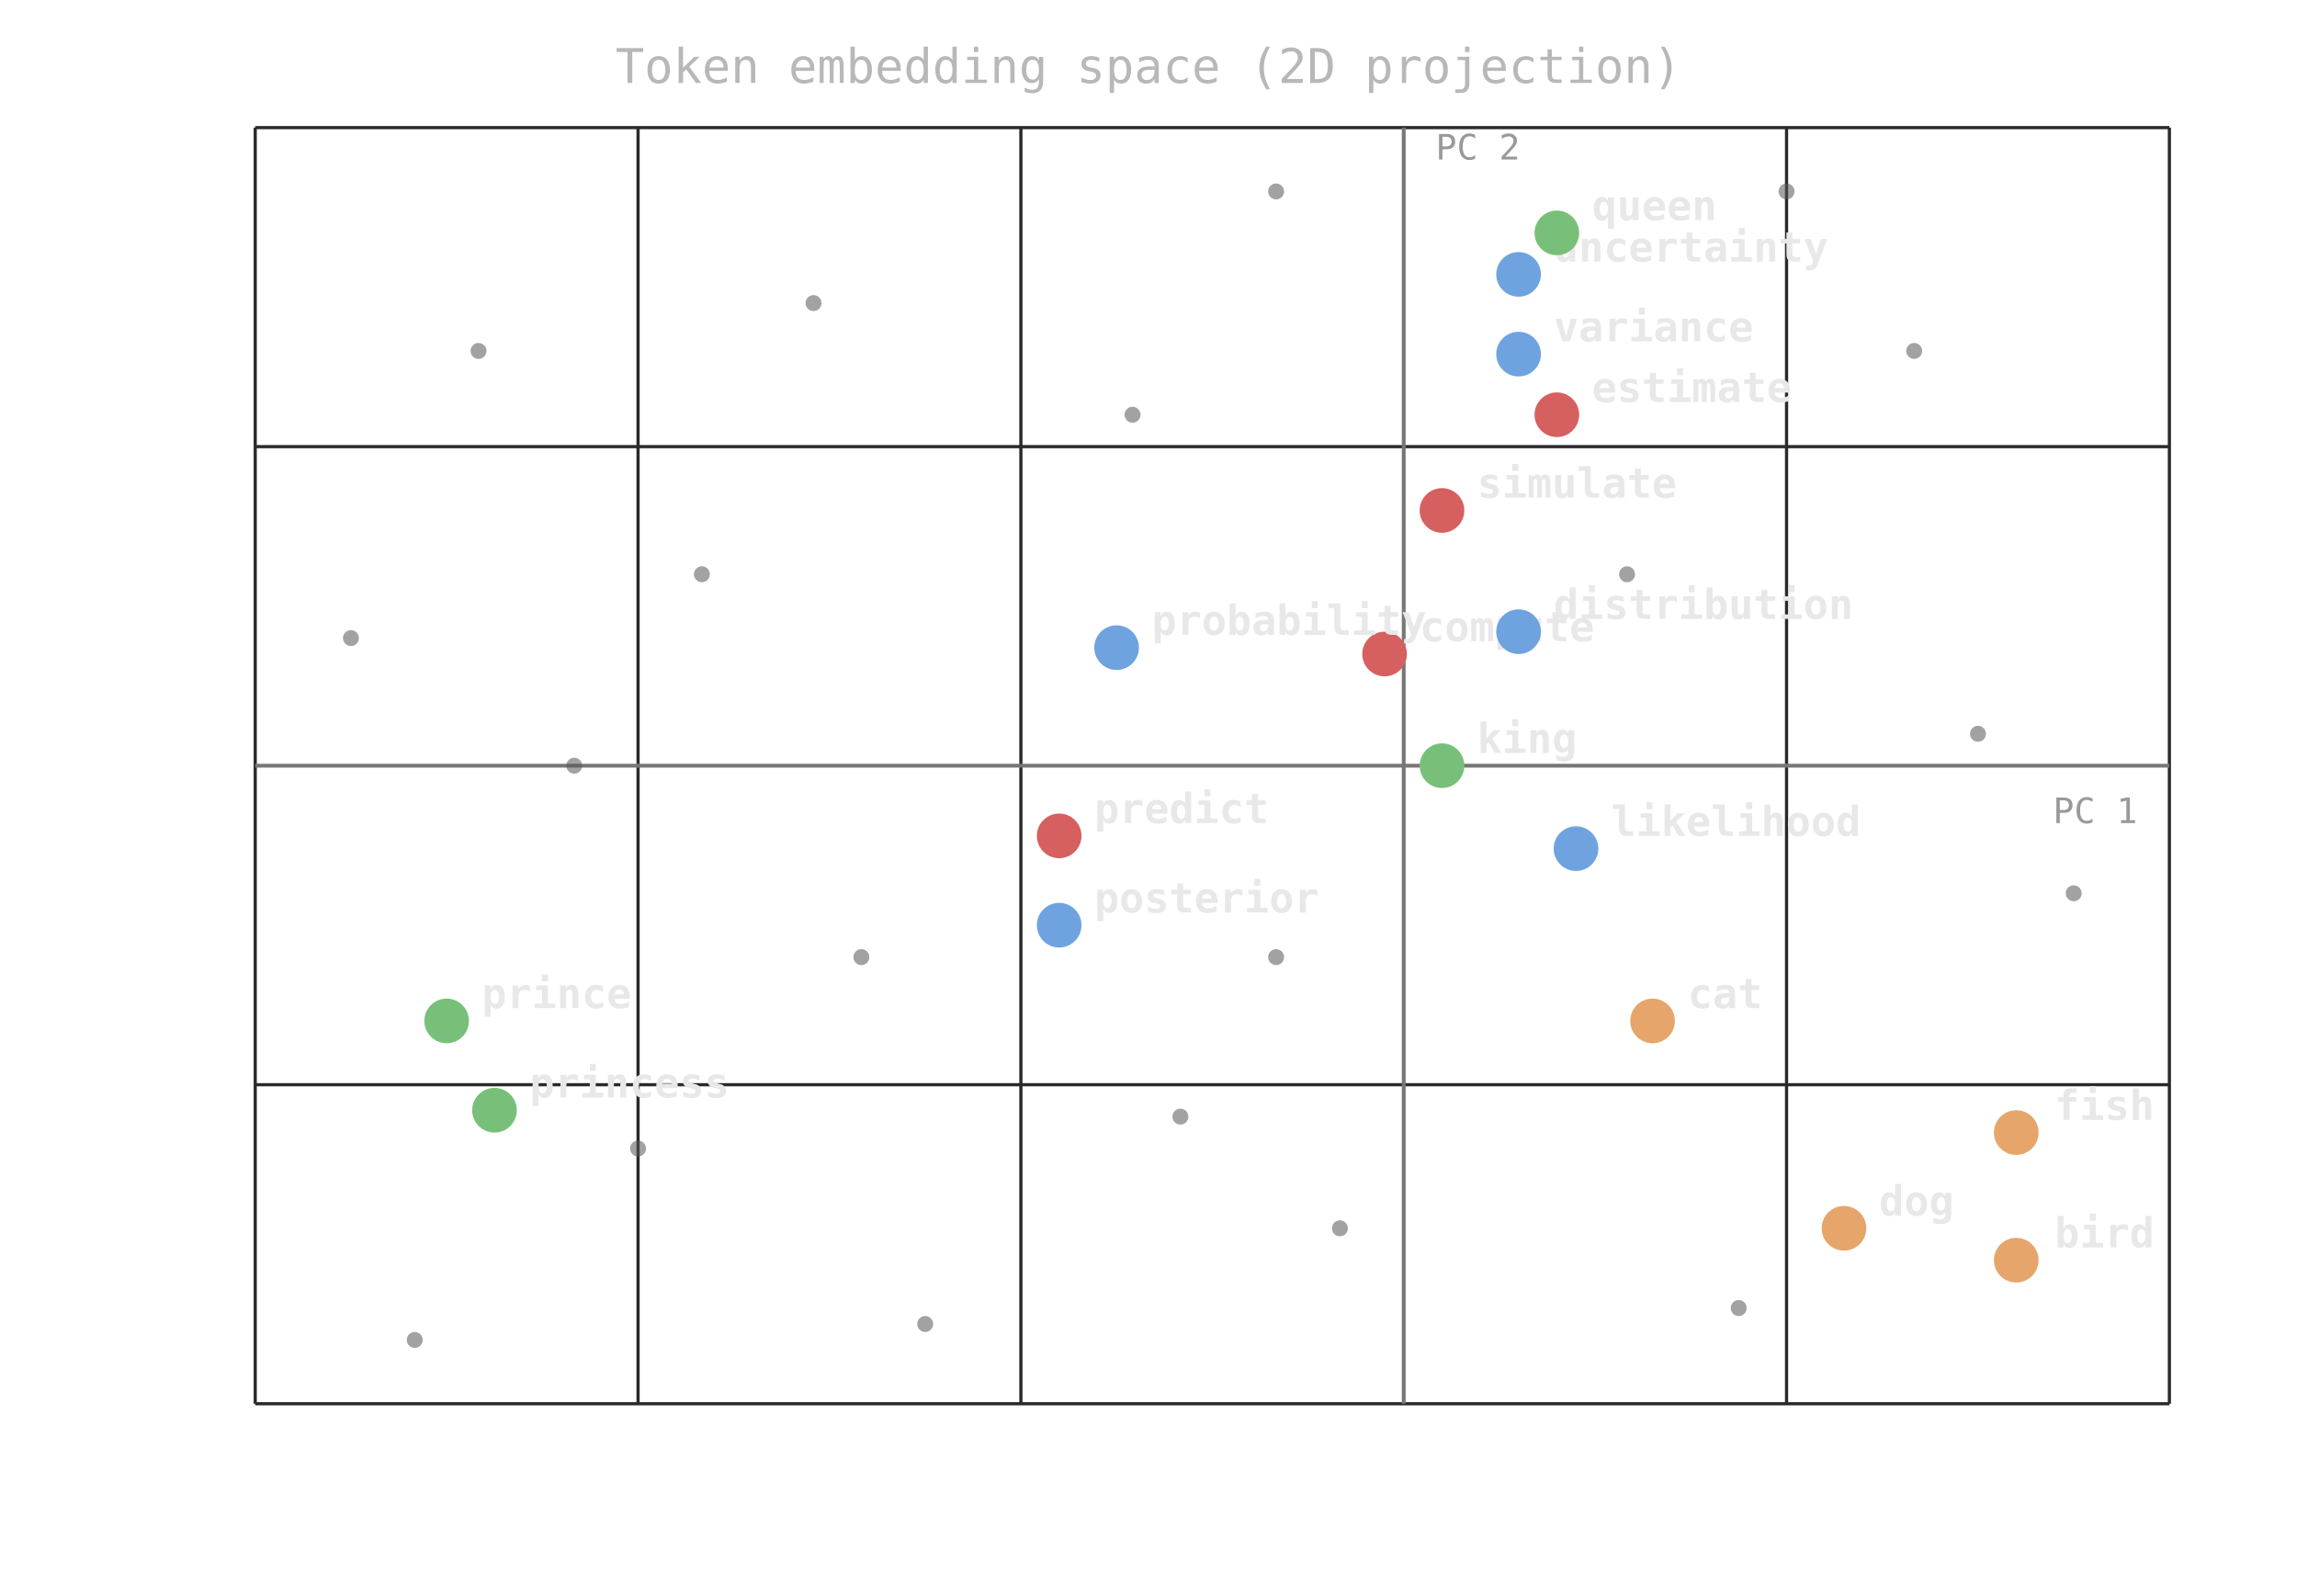
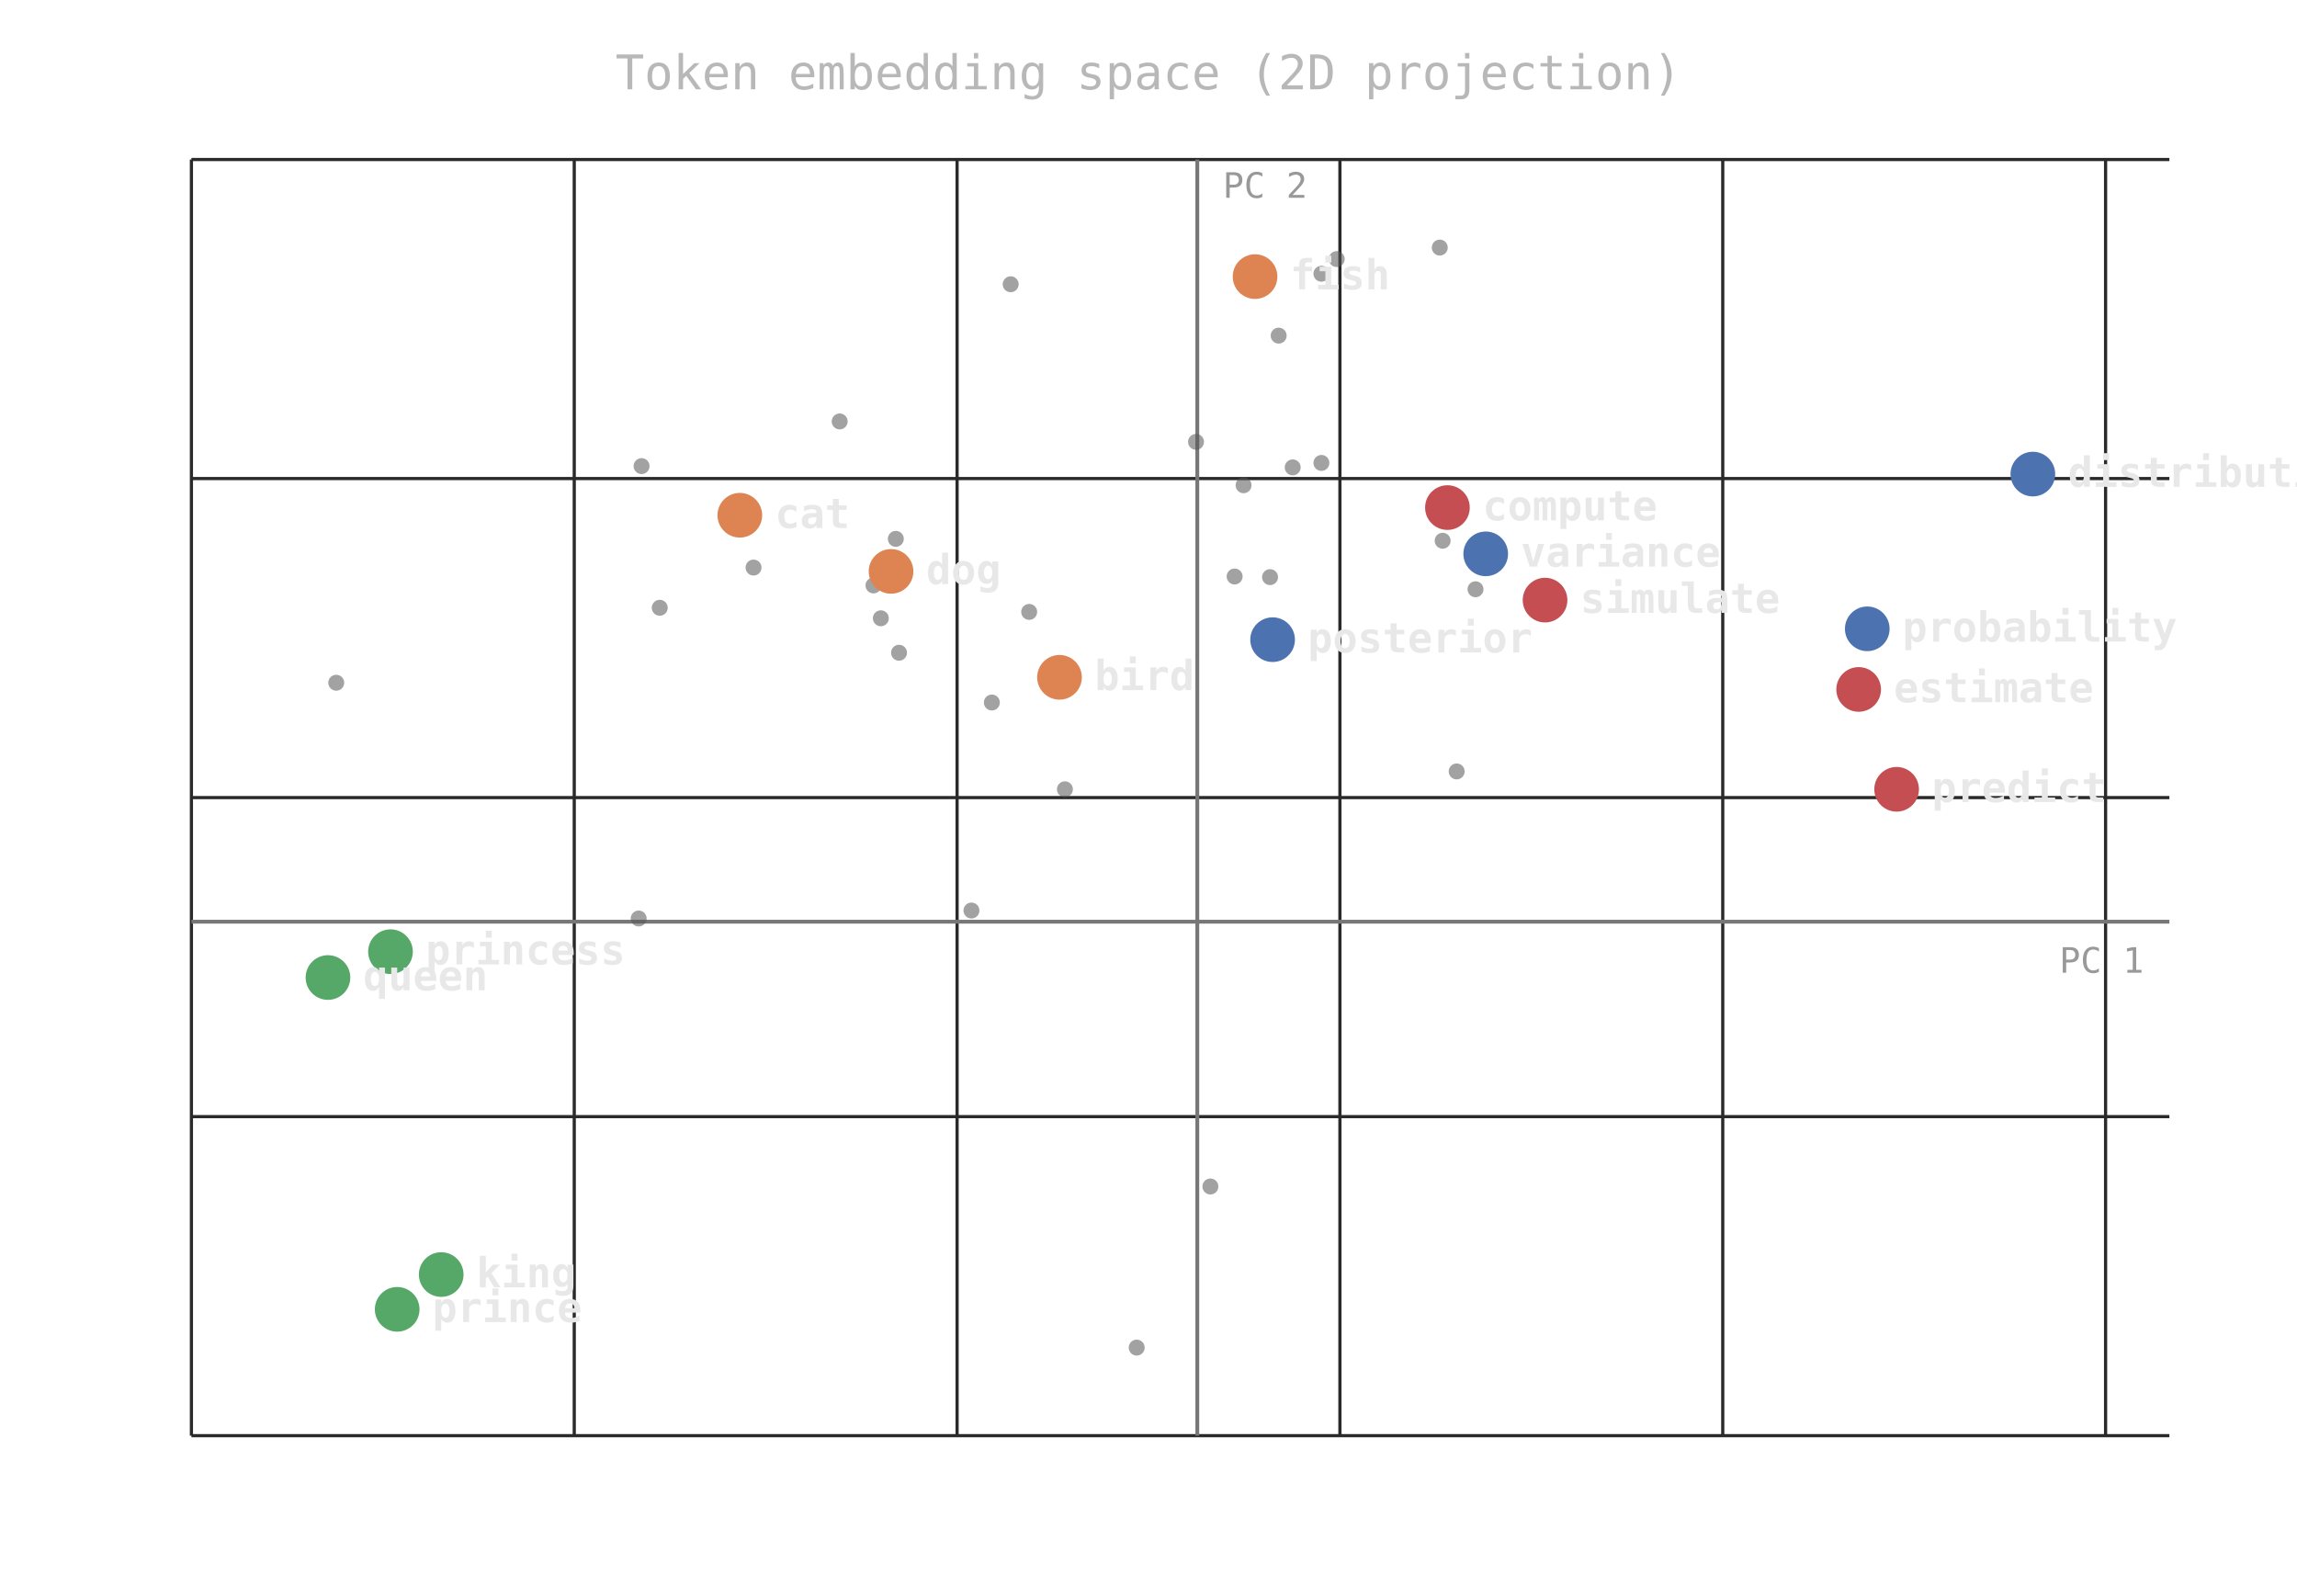
<svg xmlns="http://www.w3.org/2000/svg" viewBox="0 0 720 500" font-family="Iosevka, 'JetBrains Mono', monospace">
-   <text x="360" y="26" text-anchor="middle" fill="#b8b8b8" font-size="15" font-weight="500">
+   <text x="360" y="28" text-anchor="middle" fill="#b8b8b8" font-size="15" font-weight="500">
    Token embedding space (2D projection)
  </text>
  <g stroke="#2a2a2a" stroke-width="1" fill="none">
-     <line x1="80" y1="40" x2="80" y2="440" />
-     <line x1="200" y1="40" x2="200" y2="440" />
-     <line x1="320" y1="40" x2="320" y2="440" />
-     <line x1="560" y1="40" x2="560" y2="440" />
-     <line x1="680" y1="40" x2="680" y2="440" />
-     <line x1="80" y1="40" x2="680" y2="40" />
-     <line x1="80" y1="140" x2="680" y2="140" />
-     <line x1="80" y1="340" x2="680" y2="340" />
-     <line x1="80" y1="440" x2="680" y2="440" />
+     <line x1="60" y1="50" x2="60" y2="450" />
+     <line x1="180" y1="50" x2="180" y2="450" />
+     <line x1="300" y1="50" x2="300" y2="450" />
+     <line x1="420" y1="50" x2="420" y2="450" />
+     <line x1="540" y1="50" x2="540" y2="450" />
+     <line x1="660" y1="50" x2="660" y2="450" />
+     <line x1="60" y1="50" x2="680" y2="50" />
+     <line x1="60" y1="150" x2="680" y2="150" />
+     <line x1="60" y1="250" x2="680" y2="250" />
+     <line x1="60" y1="350" x2="680" y2="350" />
+     <line x1="60" y1="450" x2="680" y2="450" />
  </g>
  <g stroke="#777" stroke-width="1.2" fill="none">
-     <line x1="80" y1="240" x2="680" y2="240" />
-     <line x1="440" y1="40" x2="440" y2="440" />
+     <line x1="60" y1="288.9" x2="680" y2="288.9" />
+     <line x1="375.3" y1="50" x2="375.3" y2="450" />
  </g>
-   <text x="670" y="258" text-anchor="end" fill="#999" font-size="11">PC 1</text>
-   <text x="450" y="50" text-anchor="start" fill="#999" font-size="11">PC 2</text>
+   <text x="672" y="304.9" text-anchor="end" fill="#999" font-size="11">PC 1</text>
+   <text x="383.3" y="62" text-anchor="start" fill="#999" font-size="11">PC 2</text>
  <g fill="#555" opacity="0.55">
-     <circle cx="150" cy="110" r="2.5" />
-     <circle cx="220" cy="180" r="2.5" />
-     <circle cx="180" cy="240" r="2.5" />
-     <circle cx="255" cy="95" r="2.5" />
-     <circle cx="290" cy="415" r="2.5" />
-     <circle cx="370" cy="350" r="2.5" />
-     <circle cx="400" cy="60" r="2.5" />
-     <circle cx="510" cy="180" r="2.5" />
-     <circle cx="545" cy="410" r="2.5" />
-     <circle cx="600" cy="110" r="2.5" />
-     <circle cx="620" cy="230" r="2.5" />
-     <circle cx="650" cy="280" r="2.5" />
-     <circle cx="110" cy="200" r="2.5" />
-     <circle cx="355" cy="130" r="2.5" />
-     <circle cx="400" cy="300" r="2.5" />
-     <circle cx="200" cy="360" r="2.5" />
-     <circle cx="560" cy="60" r="2.5" />
-     <circle cx="270" cy="300" r="2.5" />
-     <circle cx="420" cy="385" r="2.5" />
-     <circle cx="130" cy="420" r="2.5" />
+     <circle cx="456.6" cy="241.8" r="2.5" />
+     <circle cx="281.8" cy="204.6" r="2.5" />
+     <circle cx="263.2" cy="132.1" r="2.5" />
+     <circle cx="414.2" cy="85.8" r="2.5" />
+     <circle cx="273.8" cy="183.5" r="2.5" />
+     <circle cx="200.2" cy="287.9" r="2.5" />
+     <circle cx="374.9" cy="138.5" r="2.5" />
+     <circle cx="379.4" cy="371.9" r="2.5" />
+     <circle cx="462.5" cy="184.7" r="2.5" />
+     <circle cx="414.2" cy="145.1" r="2.5" />
+     <circle cx="201.1" cy="146.1" r="2.5" />
+     <circle cx="333.8" cy="247.4" r="2.5" />
+     <circle cx="389.8" cy="152.1" r="2.5" />
+     <circle cx="310.9" cy="220.2" r="2.5" />
+     <circle cx="280.8" cy="168.9" r="2.5" />
+     <circle cx="322.6" cy="191.8" r="2.5" />
+     <circle cx="206.8" cy="190.5" r="2.5" />
+     <circle cx="419.0" cy="81.2" r="2.5" />
+     <circle cx="398.1" cy="180.9" r="2.5" />
+     <circle cx="304.5" cy="285.4" r="2.5" />
+     <circle cx="451.3" cy="77.6" r="2.5" />
+     <circle cx="387.0" cy="180.7" r="2.5" />
+     <circle cx="276.1" cy="193.8" r="2.5" />
+     <circle cx="356.3" cy="422.4" r="2.5" />
+     <circle cx="105.4" cy="214.0" r="2.5" />
+     <circle cx="316.8" cy="89.1" r="2.5" />
+     <circle cx="452.2" cy="169.5" r="2.5" />
+     <circle cx="400.8" cy="105.2" r="2.5" />
+     <circle cx="236.2" cy="177.9" r="2.5" />
+     <circle cx="405.2" cy="146.5" r="2.5" />
  </g>
  <g class="layer" id="animals">
-     <g fill="#e6a56b">
-       <circle cx="518" cy="320" r="7" />
-       <circle cx="632" cy="355" r="7" />
-       <circle cx="578" cy="385" r="7" />
-       <circle cx="632" cy="395" r="7" />
+     <g fill="#DD8452">
+       <circle cx="231.9" cy="161.5" r="7" />
+       <circle cx="279.3" cy="179.1" r="7" />
+       <circle cx="393.4" cy="86.7" r="7" />
+       <circle cx="332.1" cy="212.3" r="7" />
    </g>
    <g fill="#e8e8e8" font-size="13" font-weight="600">
-       <text x="529" y="316">cat</text>
-       <text x="644" y="351">fish</text>
-       <text x="589" y="381">dog</text>
-       <text x="644" y="391">bird</text>
+       <text x="242.9" y="165.5">cat</text>
+       <text x="290.3" y="183.1">dog</text>
+       <text x="404.4" y="90.7">fish</text>
+       <text x="343.1" y="216.3">bird</text>
    </g>
  </g>
  <g class="layer" id="verbs">
-     <g fill="#d66060">
-       <circle cx="488" cy="130" r="7" />
-       <circle cx="452" cy="160" r="7" />
-       <circle cx="434" cy="205" r="7" />
-       <circle cx="332" cy="262" r="7" />
+     <g fill="#C44E52">
+       <circle cx="594.5" cy="247.4" r="7" />
+       <circle cx="484.3" cy="188.1" r="7" />
+       <circle cx="453.7" cy="159.1" r="7" />
+       <circle cx="582.6" cy="216.1" r="7" />
    </g>
    <g fill="#e8e8e8" font-size="13" font-weight="600">
-       <text x="499" y="126">estimate</text>
-       <text x="463" y="156">simulate</text>
-       <text x="445" y="201">compute</text>
-       <text x="343" y="258">predict</text>
+       <text x="605.5" y="251.4">predict</text>
+       <text x="495.3" y="192.1">simulate</text>
+       <text x="464.7" y="163.1">compute</text>
+       <text x="593.6" y="220.1">estimate</text>
    </g>
  </g>
  <g class="layer" id="stats-terms">
-     <g fill="#6ea3e0">
-       <circle cx="476" cy="86" r="7" />
-       <circle cx="476" cy="111" r="7" />
-       <circle cx="476" cy="198" r="7" />
-       <circle cx="350" cy="203" r="7" />
-       <circle cx="494" cy="266" r="7" />
-       <circle cx="332" cy="290" r="7" />
+     <g fill="#4C72B0">
+       <circle cx="585.3" cy="197.1" r="7" />
+       <circle cx="465.7" cy="173.6" r="7" />
+       <circle cx="398.9" cy="200.5" r="7" />
+       <circle cx="637.2" cy="148.6" r="7" />
    </g>
    <g fill="#e8e8e8" font-size="13" font-weight="600">
-       <text x="487" y="82">uncertainty</text>
-       <text x="487" y="107">variance</text>
-       <text x="487" y="194">distribution</text>
-       <text x="361" y="199">probability</text>
-       <text x="505" y="262">likelihood</text>
-       <text x="343" y="286">posterior</text>
+       <text x="596.3" y="201.1">probability</text>
+       <text x="476.7" y="177.6">variance</text>
+       <text x="409.9" y="204.5">posterior</text>
+       <text x="648.2" y="152.6">distribution</text>
    </g>
  </g>
  <g class="layer" id="royalty">
-     <g fill="#78c079">
-       <circle cx="488" cy="73" r="7" />
-       <circle cx="452" cy="240" r="7" />
-       <circle cx="140" cy="320" r="7" />
-       <circle cx="155" cy="348" r="7" />
+     <g fill="#55A868">
+       <circle cx="138.3" cy="399.5" r="7" />
+       <circle cx="102.8" cy="306.4" r="7" />
+       <circle cx="124.5" cy="410.4" r="7" />
+       <circle cx="122.4" cy="298.3" r="7" />
    </g>
    <g fill="#e8e8e8" font-size="13" font-weight="600">
-       <text x="499" y="69">queen</text>
-       <text x="463" y="236">king</text>
-       <text x="151" y="316">prince</text>
-       <text x="166" y="344">princess</text>
+       <text x="149.3" y="403.5">king</text>
+       <text x="113.8" y="310.4">queen</text>
+       <text x="135.5" y="414.4">prince</text>
+       <text x="133.4" y="302.3">princess</text>
    </g>
  </g>
</svg>
